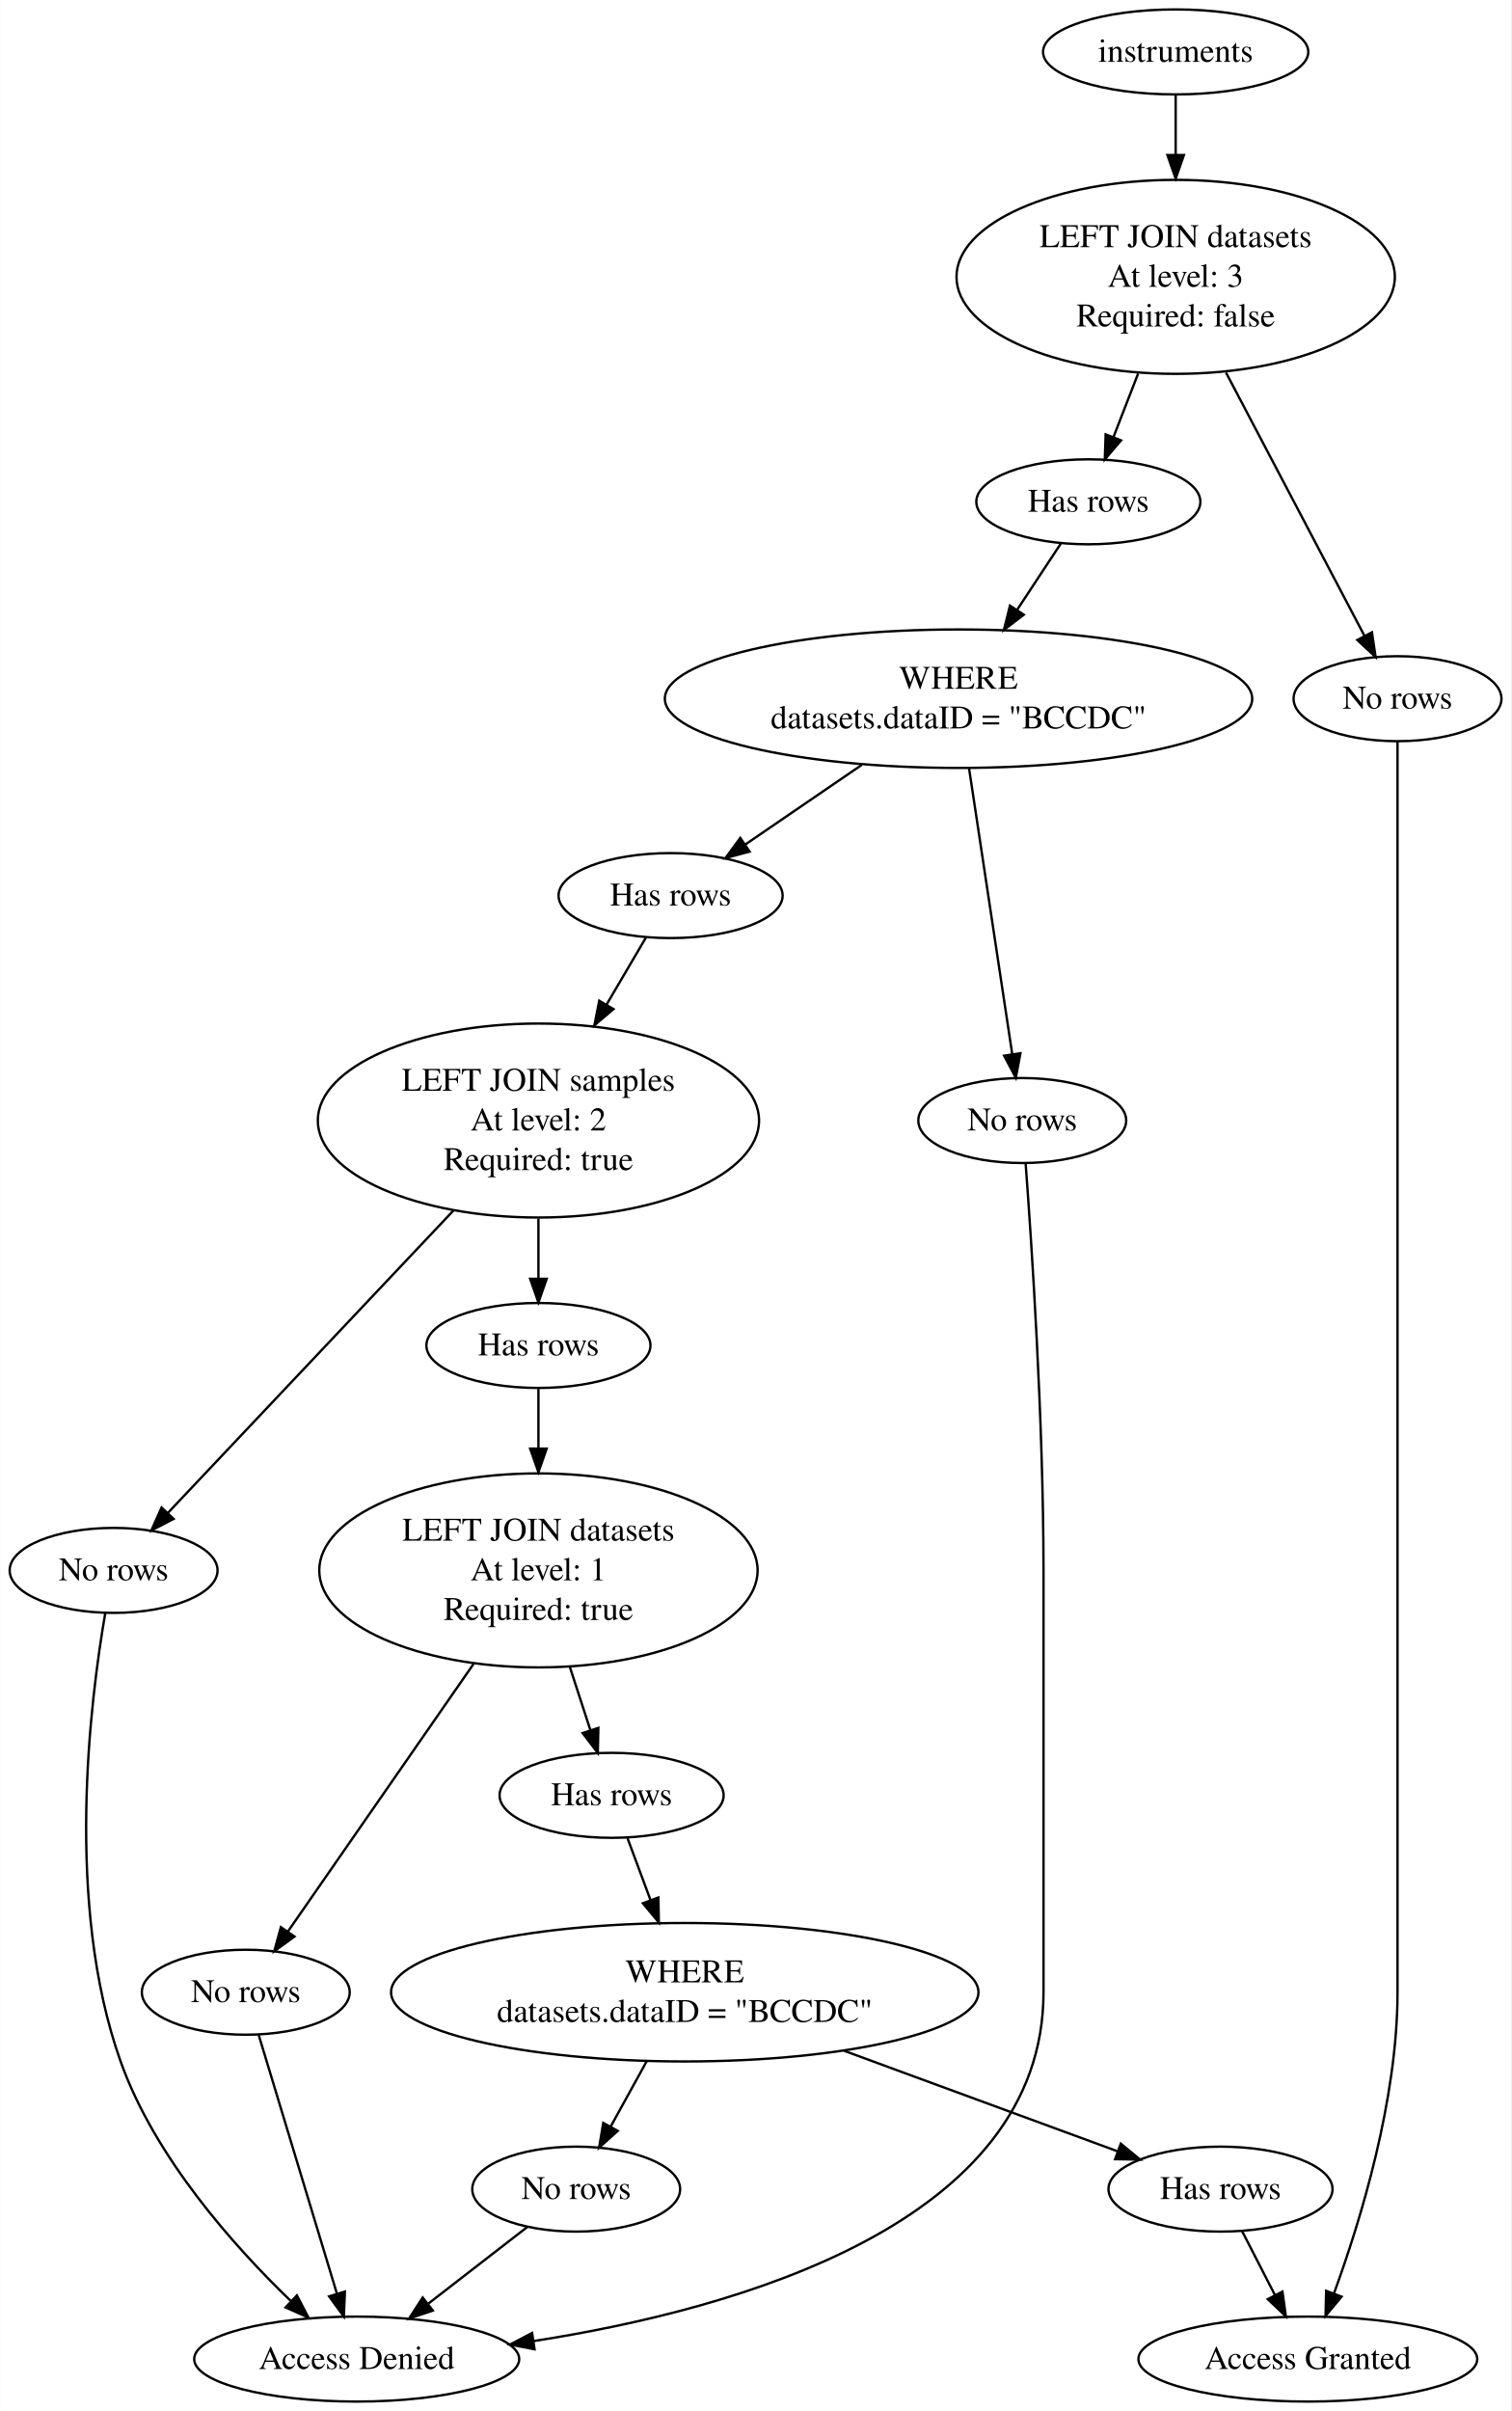
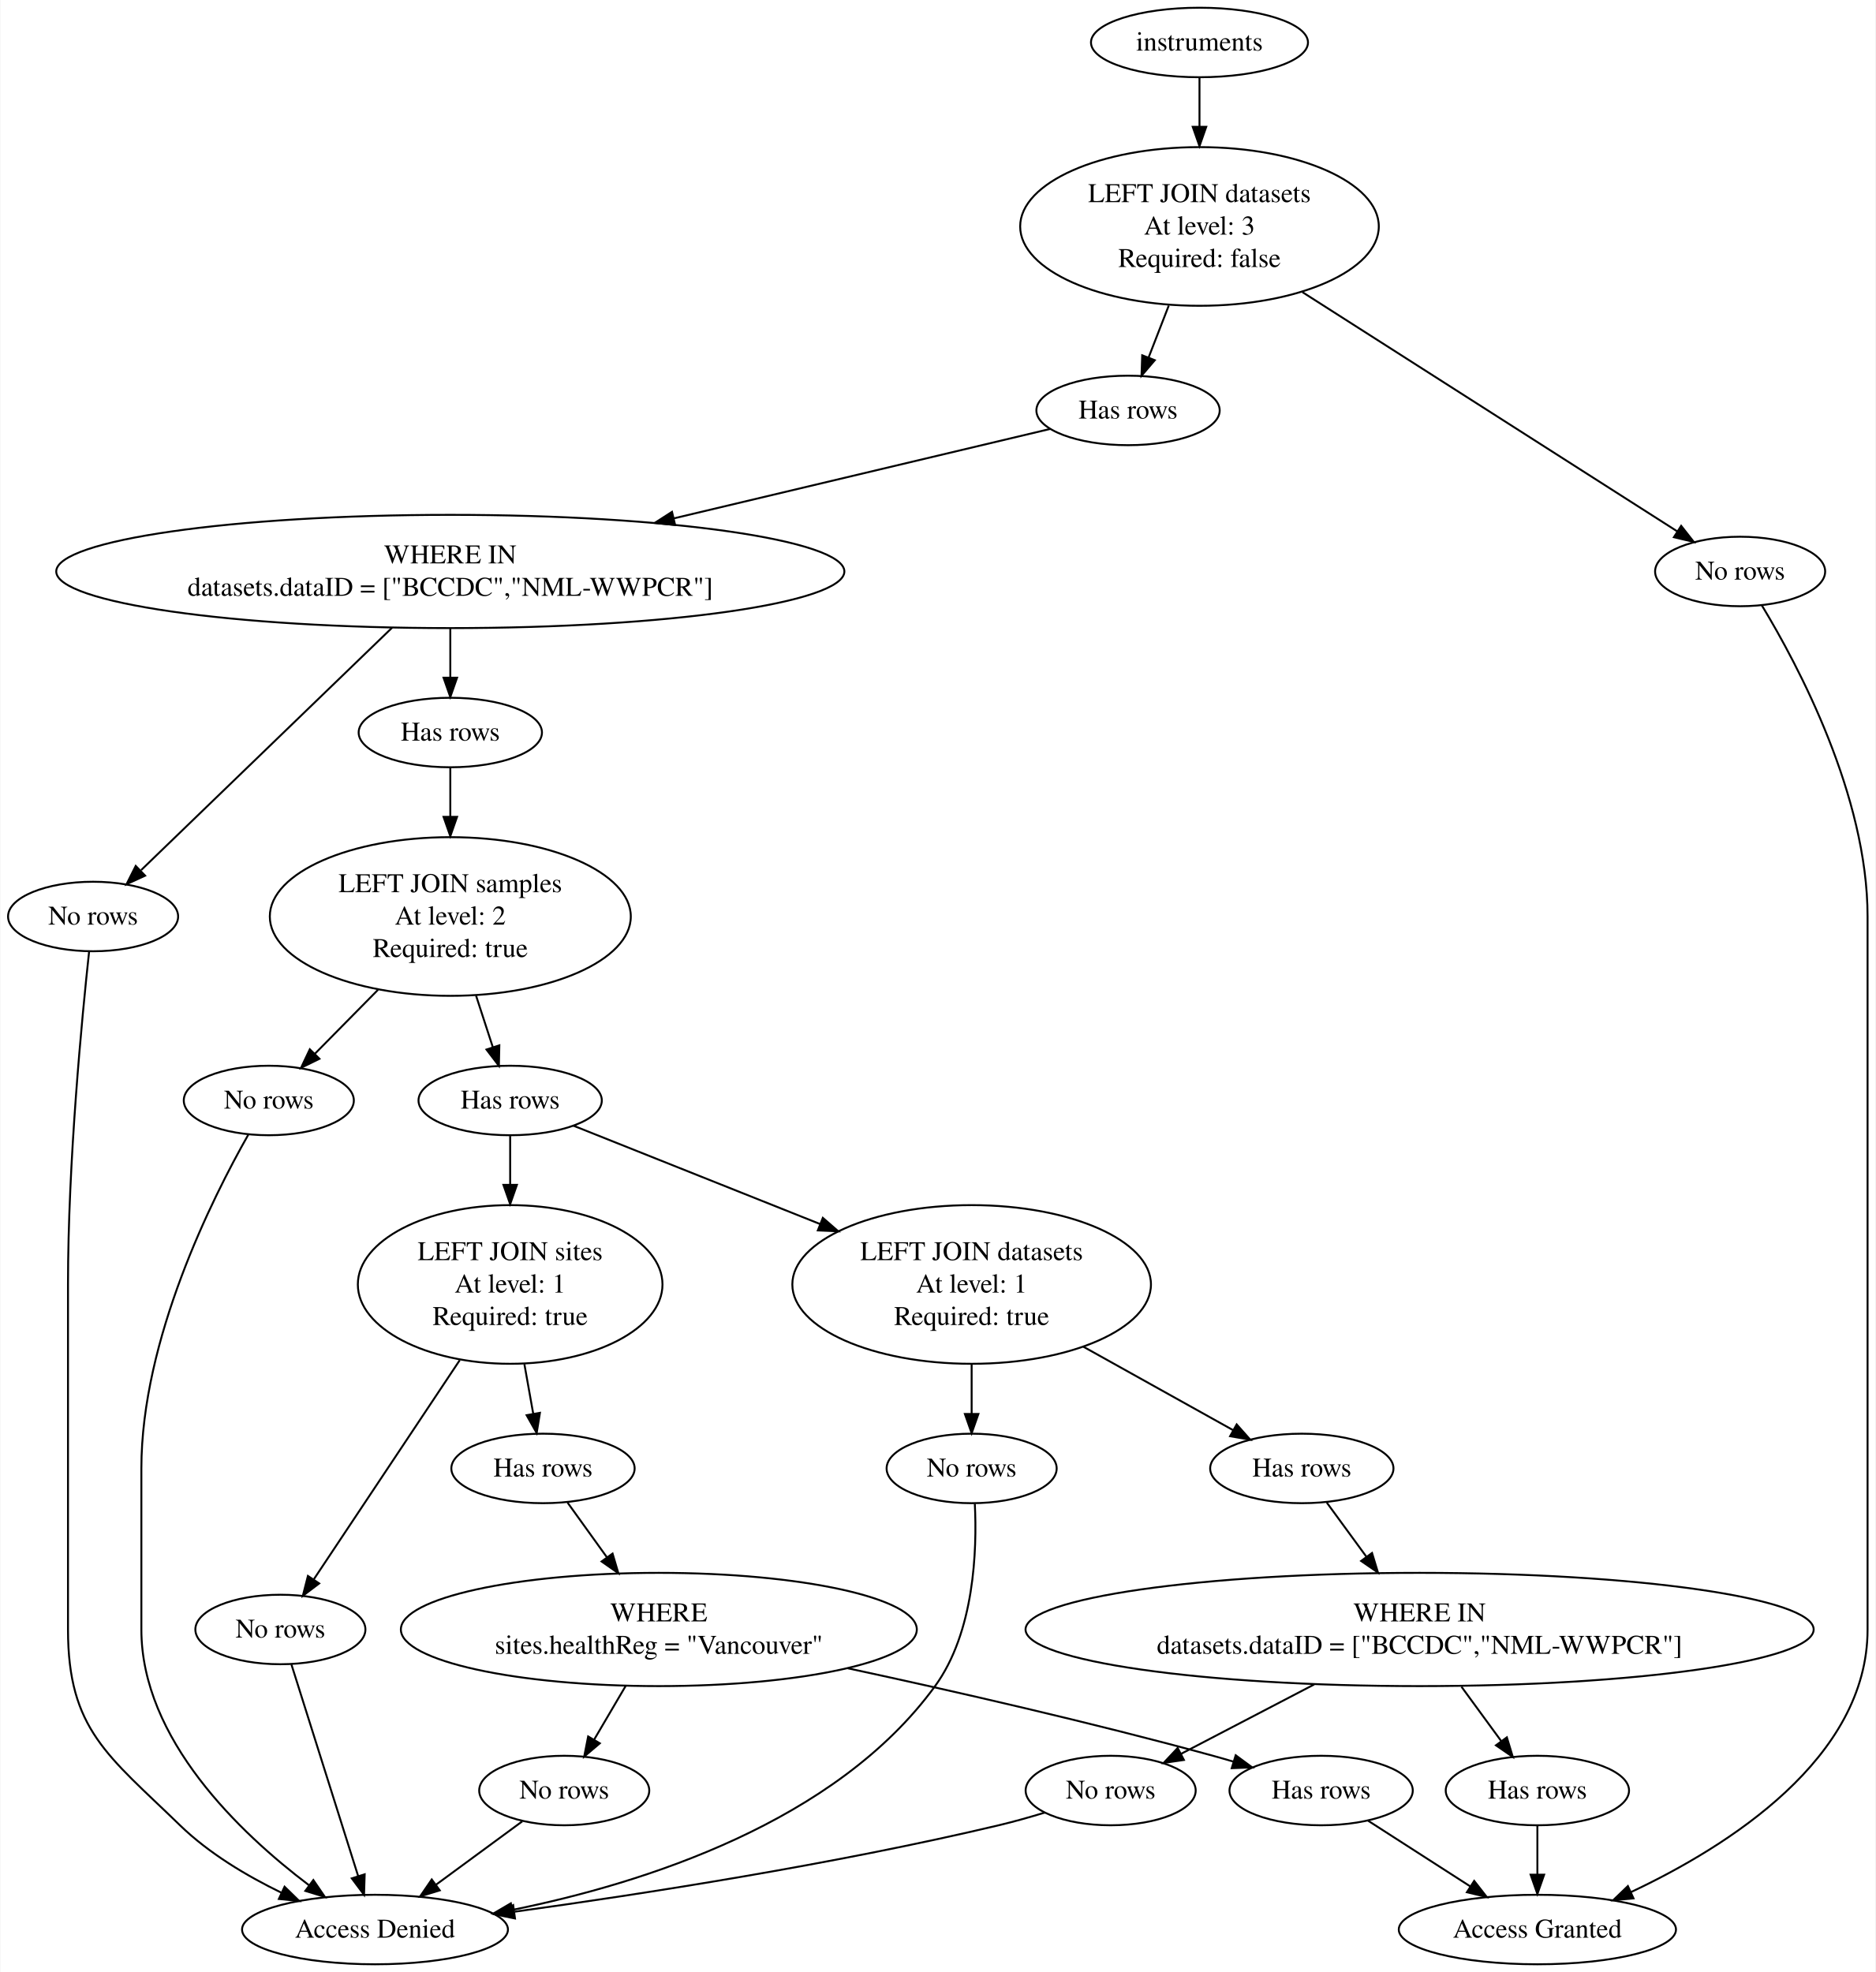
- <svg xmlns="http://www.w3.org/2000/svg" width="640pt" height="1021pt" viewBox="0.00 0.00 640.04 1021.43">
+ <svg xmlns="http://www.w3.org/2000/svg" width="971pt" height="1021pt" viewBox="0.00 0.00 971.02 1021.43">
  <g id="graph0" class="graph" transform="scale(1 1) rotate(0) translate(4 1017.433)">
-     <polygon fill="#ffffff" stroke="transparent" points="-4,4 -4,-1017.433 636.042,-1017.433 636.042,4 -4,4" />
+     <polygon fill="#ffffff" stroke="transparent" points="-4,4 -4,-1017.433 967.021,-1017.433 967.021,4 -4,4" />
    <g id="node1" class="node">
-       <ellipse fill="none" stroke="#000000" cx="494.021" cy="-995.433" rx="56.196" ry="18" />
-       <text text-anchor="middle" x="494.021" y="-991.233" font-family="Times,serif" font-size="14.00" fill="#000000">instruments</text>
+       <ellipse fill="none" stroke="#000000" cx="617.021" cy="-995.433" rx="56.196" ry="18" />
+       <text text-anchor="middle" x="617.021" y="-991.233" font-family="Times,serif" font-size="14.00" fill="#000000">instruments</text>
    </g>
    <g id="node2" class="node">
-       <ellipse fill="none" stroke="#000000" cx="494.021" cy="-900.138" rx="92.866" ry="41.091" />
-       <text text-anchor="middle" x="494.021" y="-912.738" font-family="Times,serif" font-size="14.00" fill="#000000">LEFT JOIN datasets</text>
-       <text text-anchor="middle" x="494.021" y="-895.938" font-family="Times,serif" font-size="14.00" fill="#000000">At level: 3</text>
-       <text text-anchor="middle" x="494.021" y="-879.138" font-family="Times,serif" font-size="14.00" fill="#000000">Required: false</text>
+       <ellipse fill="none" stroke="#000000" cx="617.021" cy="-900.138" rx="92.866" ry="41.091" />
+       <text text-anchor="middle" x="617.021" y="-912.738" font-family="Times,serif" font-size="14.00" fill="#000000">LEFT JOIN datasets</text>
+       <text text-anchor="middle" x="617.021" y="-895.938" font-family="Times,serif" font-size="14.00" fill="#000000">At level: 3</text>
+       <text text-anchor="middle" x="617.021" y="-879.138" font-family="Times,serif" font-size="14.00" fill="#000000">Required: false</text>
    </g>
    <g id="edge1" class="edge">
-       <path fill="none" stroke="#000000" d="M494.021,-977.059C494.021,-969.75 494.021,-960.94 494.021,-951.931" />
-       <polygon fill="#000000" stroke="#000000" points="497.521,-951.745 494.021,-941.745 490.521,-951.745 497.521,-951.745" />
+       <path fill="none" stroke="#000000" d="M617.021,-977.059C617.021,-969.75 617.021,-960.94 617.021,-951.931" />
+       <polygon fill="#000000" stroke="#000000" points="620.521,-951.745 617.021,-941.745 613.521,-951.745 620.521,-951.745" />
    </g>
    <g id="node3" class="node">
-       <ellipse fill="none" stroke="#000000" cx="457.021" cy="-804.843" rx="47.47" ry="18" />
-       <text text-anchor="middle" x="457.021" y="-800.643" font-family="Times,serif" font-size="14.00" fill="#000000">Has rows</text>
+       <ellipse fill="none" stroke="#000000" cx="580.021" cy="-804.843" rx="47.47" ry="18" />
+       <text text-anchor="middle" x="580.021" y="-800.643" font-family="Times,serif" font-size="14.00" fill="#000000">Has rows</text>
    </g>
    <g id="edge2" class="edge">
-       <path fill="none" stroke="#000000" d="M478.115,-859.171C474.567,-850.034 470.89,-840.563 467.618,-832.137" />
-       <polygon fill="#000000" stroke="#000000" points="470.879,-830.864 463.997,-822.809 464.353,-833.398 470.879,-830.864" />
+       <path fill="none" stroke="#000000" d="M601.115,-859.171C597.567,-850.034 593.89,-840.563 590.618,-832.137" />
+       <polygon fill="#000000" stroke="#000000" points="593.879,-830.864 586.996,-822.809 587.353,-833.398 593.879,-830.864" />
+     </g>
+     <g id="node24" class="node">
+       <ellipse fill="none" stroke="#000000" cx="897.021" cy="-721.427" rx="44.041" ry="18" />
+       <text text-anchor="middle" x="897.021" y="-717.227" font-family="Times,serif" font-size="14.00" fill="#000000">No rows</text>
+     </g>
+     <g id="edge29" class="edge">
+       <path fill="none" stroke="#000000" d="M670.346,-866.103C727.586,-829.569 816.697,-772.694 864.35,-742.279" />
+       <polygon fill="#000000" stroke="#000000" points="866.481,-745.072 873.027,-736.741 862.715,-739.171 866.481,-745.072" />
+     </g>
+     <g id="node4" class="node">
+       <ellipse fill="none" stroke="#000000" cx="229.021" cy="-721.427" rx="204.088" ry="29.331" />
+       <text text-anchor="middle" x="229.021" y="-725.627" font-family="Times,serif" font-size="14.00" fill="#000000">WHERE IN</text>
+       <text text-anchor="middle" x="229.021" y="-708.827" font-family="Times,serif" font-size="14.00" fill="#000000">datasets.dataID = ["BCCDC","NML-WWPCR"]</text>
+     </g>
+     <g id="edge3" class="edge">
+       <path fill="none" stroke="#000000" d="M539.757,-795.274C492.473,-784.037 411.957,-764.902 344.733,-748.926" />
+       <polygon fill="#000000" stroke="#000000" points="345.455,-745.5 334.916,-746.593 343.836,-752.311 345.455,-745.5" />
+     </g>
+     <g id="node5" class="node">
+       <ellipse fill="none" stroke="#000000" cx="229.021" cy="-638.011" rx="47.47" ry="18" />
+       <text text-anchor="middle" x="229.021" y="-633.811" font-family="Times,serif" font-size="14.00" fill="#000000">Has rows</text>
+     </g>
+     <g id="edge4" class="edge">
+       <path fill="none" stroke="#000000" d="M229.021,-691.783C229.021,-683.578 229.021,-674.691 229.021,-666.55" />
+       <polygon fill="#000000" stroke="#000000" points="232.521,-666.398 229.021,-656.398 225.521,-666.398 232.521,-666.398" />
+     </g>
+     <g id="node23" class="node">
+       <ellipse fill="none" stroke="#000000" cx="44.021" cy="-542.716" rx="44.041" ry="18" />
+       <text text-anchor="middle" x="44.021" y="-538.516" font-family="Times,serif" font-size="14.00" fill="#000000">No rows</text>
+     </g>
+     <g id="edge27" class="edge">
+       <path fill="none" stroke="#000000" d="M198.886,-692.316C162.677,-657.338 102.603,-599.307 68.908,-566.757" />
+       <polygon fill="#000000" stroke="#000000" points="70.962,-563.875 61.338,-559.445 66.099,-568.91 70.962,-563.875" />
+     </g>
+     <g id="node6" class="node">
+       <ellipse fill="none" stroke="#000000" cx="229.021" cy="-542.716" rx="93.477" ry="41.091" />
+       <text text-anchor="middle" x="229.021" y="-555.316" font-family="Times,serif" font-size="14.00" fill="#000000">LEFT JOIN samples</text>
+       <text text-anchor="middle" x="229.021" y="-538.516" font-family="Times,serif" font-size="14.00" fill="#000000">At level: 2</text>
+       <text text-anchor="middle" x="229.021" y="-521.716" font-family="Times,serif" font-size="14.00" fill="#000000">Required: true</text>
+     </g>
+     <g id="edge5" class="edge">
+       <path fill="none" stroke="#000000" d="M229.021,-619.638C229.021,-612.328 229.021,-603.519 229.021,-594.51" />
+       <polygon fill="#000000" stroke="#000000" points="232.521,-594.323 229.021,-584.324 225.521,-594.324 232.521,-594.323" />
+     </g>
+     <g id="node7" class="node">
+       <ellipse fill="none" stroke="#000000" cx="260.021" cy="-447.421" rx="47.47" ry="18" />
+       <text text-anchor="middle" x="260.021" y="-443.221" font-family="Times,serif" font-size="14.00" fill="#000000">Has rows</text>
+     </g>
+     <g id="edge6" class="edge">
+       <path fill="none" stroke="#000000" d="M242.347,-501.75C245.287,-492.712 248.334,-483.347 251.052,-474.991" />
+       <polygon fill="#000000" stroke="#000000" points="254.411,-475.98 254.176,-465.388 247.754,-473.814 254.411,-475.98" />
+     </g>
+     <g id="node22" class="node">
+       <ellipse fill="none" stroke="#000000" cx="135.021" cy="-447.421" rx="44.041" ry="18" />
+       <text text-anchor="middle" x="135.021" y="-443.221" font-family="Times,serif" font-size="14.00" fill="#000000">No rows</text>
+     </g>
+     <g id="edge25" class="edge">
+       <path fill="none" stroke="#000000" d="M191.599,-504.779C180.584,-493.612 168.835,-481.701 158.915,-471.644" />
+       <polygon fill="#000000" stroke="#000000" points="161.241,-469.019 151.727,-464.358 156.258,-473.935 161.241,-469.019" />
+     </g>
+     <g id="node8" class="node">
+       <ellipse fill="none" stroke="#000000" cx="260.021" cy="-352.126" rx="78.888" ry="41.091" />
+       <text text-anchor="middle" x="260.021" y="-364.726" font-family="Times,serif" font-size="14.00" fill="#000000">LEFT JOIN sites</text>
+       <text text-anchor="middle" x="260.021" y="-347.926" font-family="Times,serif" font-size="14.00" fill="#000000">At level: 1</text>
+       <text text-anchor="middle" x="260.021" y="-331.126" font-family="Times,serif" font-size="14.00" fill="#000000">Required: true</text>
+     </g>
+     <g id="edge7" class="edge">
+       <path fill="none" stroke="#000000" d="M260.021,-429.048C260.021,-421.738 260.021,-412.929 260.021,-403.92" />
+       <polygon fill="#000000" stroke="#000000" points="263.521,-403.733 260.021,-393.733 256.521,-403.733 263.521,-403.733" />
+     </g>
+     <g id="node16" class="node">
+       <ellipse fill="none" stroke="#000000" cx="499.021" cy="-352.126" rx="92.866" ry="41.091" />
+       <text text-anchor="middle" x="499.021" y="-364.726" font-family="Times,serif" font-size="14.00" fill="#000000">LEFT JOIN datasets</text>
+       <text text-anchor="middle" x="499.021" y="-347.926" font-family="Times,serif" font-size="14.00" fill="#000000">At level: 1</text>
+       <text text-anchor="middle" x="499.021" y="-331.126" font-family="Times,serif" font-size="14.00" fill="#000000">Required: true</text>
+     </g>
+     <g id="edge16" class="edge">
+       <path fill="none" stroke="#000000" d="M292.752,-434.371C325.505,-421.311 377.128,-400.728 420.534,-383.421" />
+       <polygon fill="#000000" stroke="#000000" points="421.953,-386.623 429.946,-379.668 419.361,-380.121 421.953,-386.623" />
+     </g>
+     <g id="node9" class="node">
+       <ellipse fill="none" stroke="#000000" cx="277.021" cy="-256.831" rx="47.47" ry="18" />
+       <text text-anchor="middle" x="277.021" y="-252.631" font-family="Times,serif" font-size="14.00" fill="#000000">Has rows</text>
+     </g>
+     <g id="edge8" class="edge">
+       <path fill="none" stroke="#000000" d="M267.378,-310.883C268.926,-302.209 270.524,-293.247 271.965,-285.174" />
+       <polygon fill="#000000" stroke="#000000" points="275.438,-285.633 273.749,-275.173 268.547,-284.403 275.438,-285.633" />
+     </g>
+     <g id="node15" class="node">
+       <ellipse fill="none" stroke="#000000" cx="141.021" cy="-173.416" rx="44.041" ry="18" />
+       <text text-anchor="middle" x="141.021" y="-169.216" font-family="Times,serif" font-size="14.00" fill="#000000">No rows</text>
+     </g>
+     <g id="edge14" class="edge">
+       <path fill="none" stroke="#000000" d="M233.906,-312.908C210.965,-278.455 178.233,-229.3 158.375,-199.477" />
+       <polygon fill="#000000" stroke="#000000" points="161.106,-197.264 152.65,-190.88 155.28,-201.144 161.106,-197.264" />
+     </g>
+     <g id="node10" class="node">
+       <ellipse fill="none" stroke="#000000" cx="337.021" cy="-173.416" rx="133.607" ry="29.331" />
+       <text text-anchor="middle" x="337.021" y="-177.616" font-family="Times,serif" font-size="14.00" fill="#000000">WHERE</text>
+       <text text-anchor="middle" x="337.021" y="-160.816" font-family="Times,serif" font-size="14.00" fill="#000000">sites.healthReg = "Vancouver"</text>
+     </g>
+     <g id="edge9" class="edge">
+       <path fill="none" stroke="#000000" d="M289.745,-239.141C295.711,-230.846 303.06,-220.63 310.171,-210.744" />
+       <polygon fill="#000000" stroke="#000000" points="313.053,-212.73 316.051,-202.568 307.371,-208.643 313.053,-212.73" />
+     </g>
+     <g id="node11" class="node">
+       <ellipse fill="none" stroke="#000000" cx="680.021" cy="-90" rx="47.47" ry="18" />
+       <text text-anchor="middle" x="680.021" y="-85.8" font-family="Times,serif" font-size="14.00" fill="#000000">Has rows</text>
+     </g>
+     <g id="edge10" class="edge">
+       <path fill="none" stroke="#000000" d="M434.851,-153.324C490.585,-141.328 561.551,-125.124 624.021,-108 627.423,-107.067 630.927,-106.059 634.443,-105.011" />
+       <polygon fill="#000000" stroke="#000000" points="635.774,-108.264 644.31,-101.989 633.724,-101.571 635.774,-108.264" />
+     </g>
+     <g id="node13" class="node">
+       <ellipse fill="none" stroke="#000000" cx="288.021" cy="-90" rx="44.041" ry="18" />
+       <text text-anchor="middle" x="288.021" y="-85.8" font-family="Times,serif" font-size="14.00" fill="#000000">No rows</text>
+     </g>
+     <g id="edge12" class="edge">
+       <path fill="none" stroke="#000000" d="M319.883,-144.241C314.557,-135.175 308.72,-125.238 303.514,-116.374" />
+       <polygon fill="#000000" stroke="#000000" points="306.447,-114.457 298.364,-107.608 300.411,-118.003 306.447,-114.457" />
+     </g>
+     <g id="node12" class="node">
+       <ellipse fill="none" stroke="#000000" cx="792.021" cy="-18" rx="71.787" ry="18" />
+       <text text-anchor="middle" x="792.021" y="-13.8" font-family="Times,serif" font-size="14.00" fill="#000000">Access Granted</text>
+     </g>
+     <g id="edge11" class="edge">
+       <path fill="none" stroke="#000000" d="M704.323,-74.377C719.773,-64.445 740.022,-51.428 757.17,-40.404" />
+       <polygon fill="#000000" stroke="#000000" points="759.293,-43.2 765.813,-34.848 755.508,-37.312 759.293,-43.2" />
+     </g>
+     <g id="node14" class="node">
+       <ellipse fill="none" stroke="#000000" cx="190.021" cy="-18" rx="68.858" ry="18" />
+       <text text-anchor="middle" x="190.021" y="-13.8" font-family="Times,serif" font-size="14.00" fill="#000000">Access Denied</text>
+     </g>
+     <g id="edge13" class="edge">
+       <path fill="none" stroke="#000000" d="M266.271,-74.021C253.167,-64.393 236.25,-51.964 221.68,-41.26" />
+       <polygon fill="#000000" stroke="#000000" points="223.551,-38.292 213.42,-35.191 219.407,-43.933 223.551,-38.292" />
+     </g>
+     <g id="edge15" class="edge">
+       <path fill="none" stroke="#000000" d="M146.738,-155.283C155.257,-128.261 171.351,-77.218 181.332,-45.559" />
+       <polygon fill="#000000" stroke="#000000" points="184.671,-46.606 184.34,-36.017 177.995,-44.502 184.671,-46.606" />
+     </g>
+     <g id="node17" class="node">
+       <ellipse fill="none" stroke="#000000" cx="670.021" cy="-256.831" rx="47.47" ry="18" />
+       <text text-anchor="middle" x="670.021" y="-252.631" font-family="Times,serif" font-size="14.00" fill="#000000">Has rows</text>
+     </g>
+     <g id="edge17" class="edge">
+       <path fill="none" stroke="#000000" d="M556.914,-319.864C582.631,-305.532 612.082,-289.119 634.484,-276.635" />
+       <polygon fill="#000000" stroke="#000000" points="636.282,-279.64 643.314,-271.715 632.875,-273.525 636.282,-279.64" />
+     </g>
+     <g id="node21" class="node">
+       <ellipse fill="none" stroke="#000000" cx="499.021" cy="-256.831" rx="44.041" ry="18" />
+       <text text-anchor="middle" x="499.021" y="-252.631" font-family="Times,serif" font-size="14.00" fill="#000000">No rows</text>
+     </g>
+     <g id="edge23" class="edge">
+       <path fill="none" stroke="#000000" d="M499.021,-310.606C499.021,-302.054 499.021,-293.235 499.021,-285.274" />
+       <polygon fill="#000000" stroke="#000000" points="502.521,-285.057 499.021,-275.057 495.521,-285.057 502.521,-285.057" />
    </g>
    <g id="node18" class="node">
-       <ellipse fill="none" stroke="#000000" cx="588.021" cy="-721.427" rx="44.041" ry="18" />
-       <text text-anchor="middle" x="588.021" y="-717.227" font-family="Times,serif" font-size="14.00" fill="#000000">No rows</text>
+       <ellipse fill="none" stroke="#000000" cx="731.021" cy="-173.416" rx="204.088" ry="29.331" />
+       <text text-anchor="middle" x="731.021" y="-177.616" font-family="Times,serif" font-size="14.00" fill="#000000">WHERE IN</text>
+       <text text-anchor="middle" x="731.021" y="-160.816" font-family="Times,serif" font-size="14.00" fill="#000000">datasets.dataID = ["BCCDC","NML-WWPCR"]</text>
+     </g>
+     <g id="edge18" class="edge">
+       <path fill="none" stroke="#000000" d="M682.957,-239.141C688.968,-230.921 696.36,-220.814 703.528,-211.012" />
+       <polygon fill="#000000" stroke="#000000" points="706.383,-213.036 709.461,-202.898 700.733,-208.904 706.383,-213.036" />
+     </g>
+     <g id="node19" class="node">
+       <ellipse fill="none" stroke="#000000" cx="792.021" cy="-90" rx="47.47" ry="18" />
+       <text text-anchor="middle" x="792.021" y="-85.8" font-family="Times,serif" font-size="14.00" fill="#000000">Has rows</text>
+     </g>
+     <g id="edge19" class="edge">
+       <path fill="none" stroke="#000000" d="M752.699,-143.772C759.446,-134.545 766.823,-124.457 773.347,-115.536" />
+       <polygon fill="#000000" stroke="#000000" points="776.213,-117.545 779.291,-107.407 770.563,-113.413 776.213,-117.545" />
+     </g>
+     <g id="node20" class="node">
+       <ellipse fill="none" stroke="#000000" cx="571.021" cy="-90" rx="44.041" ry="18" />
+       <text text-anchor="middle" x="571.021" y="-85.8" font-family="Times,serif" font-size="14.00" fill="#000000">No rows</text>
+     </g>
+     <g id="edge21" class="edge">
+       <path fill="none" stroke="#000000" d="M676.405,-144.942C653.639,-133.073 627.812,-119.608 607.424,-108.979" />
+       <polygon fill="#000000" stroke="#000000" points="608.956,-105.83 598.47,-104.311 605.72,-112.037 608.956,-105.83" />
    </g>
    <g id="edge20" class="edge">
-       <path fill="none" stroke="#000000" d="M515.351,-859.586C533.338,-825.389 558.561,-777.436 574.068,-747.954" />
-       <polygon fill="#000000" stroke="#000000" points="577.182,-749.552 578.74,-739.072 570.987,-746.293 577.182,-749.552" />
-     </g>
-     <g id="node4" class="node">
-       <ellipse fill="none" stroke="#000000" cx="402.021" cy="-721.427" rx="124.435" ry="29.331" />
-       <text text-anchor="middle" x="402.021" y="-725.627" font-family="Times,serif" font-size="14.00" fill="#000000">WHERE</text>
-       <text text-anchor="middle" x="402.021" y="-708.827" font-family="Times,serif" font-size="14.00" fill="#000000">datasets.dataID = "BCCDC"</text>
-     </g>
-     <g id="edge3" class="edge">
-       <path fill="none" stroke="#000000" d="M445.357,-787.152C439.942,-778.941 433.286,-768.845 426.829,-759.053" />
-       <polygon fill="#000000" stroke="#000000" points="429.669,-757.002 421.243,-750.58 423.825,-760.855 429.669,-757.002" />
-     </g>
-     <g id="node5" class="node">
-       <ellipse fill="none" stroke="#000000" cx="280.021" cy="-638.011" rx="47.47" ry="18" />
-       <text text-anchor="middle" x="280.021" y="-633.811" font-family="Times,serif" font-size="14.00" fill="#000000">Has rows</text>
-     </g>
-     <g id="edge4" class="edge">
-       <path fill="none" stroke="#000000" d="M361.057,-693.419C344.97,-682.42 326.792,-669.991 311.735,-659.696" />
-       <polygon fill="#000000" stroke="#000000" points="313.5,-656.663 303.27,-653.908 309.549,-662.441 313.5,-656.663" />
-     </g>
-     <g id="node17" class="node">
-       <ellipse fill="none" stroke="#000000" cx="429.021" cy="-542.716" rx="44.041" ry="18" />
-       <text text-anchor="middle" x="429.021" y="-538.516" font-family="Times,serif" font-size="14.00" fill="#000000">No rows</text>
-     </g>
-     <g id="edge18" class="edge">
-       <path fill="none" stroke="#000000" d="M406.479,-691.917C411.561,-658.281 419.806,-603.707 424.791,-570.715" />
-       <polygon fill="#000000" stroke="#000000" points="428.253,-571.226 426.286,-560.815 421.332,-570.18 428.253,-571.226" />
-     </g>
-     <g id="node6" class="node">
-       <ellipse fill="none" stroke="#000000" cx="224.021" cy="-542.716" rx="93.477" ry="41.091" />
-       <text text-anchor="middle" x="224.021" y="-555.316" font-family="Times,serif" font-size="14.00" fill="#000000">LEFT JOIN samples</text>
-       <text text-anchor="middle" x="224.021" y="-538.516" font-family="Times,serif" font-size="14.00" fill="#000000">At level: 2</text>
-       <text text-anchor="middle" x="224.021" y="-521.716" font-family="Times,serif" font-size="14.00" fill="#000000">Required: true</text>
-     </g>
-     <g id="edge5" class="edge">
-       <path fill="none" stroke="#000000" d="M269.488,-620.087C264.734,-611.997 258.861,-602.004 252.934,-591.918" />
-       <polygon fill="#000000" stroke="#000000" points="255.822,-589.924 247.738,-583.076 249.787,-593.471 255.822,-589.924" />
-     </g>
-     <g id="node7" class="node">
-       <ellipse fill="none" stroke="#000000" cx="224.021" cy="-447.421" rx="47.47" ry="18" />
-       <text text-anchor="middle" x="224.021" y="-443.221" font-family="Times,serif" font-size="14.00" fill="#000000">Has rows</text>
-     </g>
-     <g id="edge6" class="edge">
-       <path fill="none" stroke="#000000" d="M224.021,-501.196C224.021,-492.644 224.021,-483.825 224.021,-475.864" />
-       <polygon fill="#000000" stroke="#000000" points="227.521,-475.647 224.021,-465.647 220.521,-475.647 227.521,-475.647" />
-     </g>
-     <g id="node16" class="node">
-       <ellipse fill="none" stroke="#000000" cx="44.021" cy="-352.126" rx="44.041" ry="18" />
-       <text text-anchor="middle" x="44.021" y="-347.926" font-family="Times,serif" font-size="14.00" fill="#000000">No rows</text>
-     </g>
-     <g id="edge16" class="edge">
-       <path fill="none" stroke="#000000" d="M188.028,-504.606C151.935,-466.39 97.454,-408.703 66.894,-376.345" />
-       <polygon fill="#000000" stroke="#000000" points="69.438,-373.941 60.027,-369.074 64.348,-378.747 69.438,-373.941" />
-     </g>
-     <g id="node8" class="node">
-       <ellipse fill="none" stroke="#000000" cx="224.021" cy="-352.126" rx="92.866" ry="41.091" />
-       <text text-anchor="middle" x="224.021" y="-364.726" font-family="Times,serif" font-size="14.00" fill="#000000">LEFT JOIN datasets</text>
-       <text text-anchor="middle" x="224.021" y="-347.926" font-family="Times,serif" font-size="14.00" fill="#000000">At level: 1</text>
-       <text text-anchor="middle" x="224.021" y="-331.126" font-family="Times,serif" font-size="14.00" fill="#000000">Required: true</text>
-     </g>
-     <g id="edge7" class="edge">
-       <path fill="none" stroke="#000000" d="M224.021,-429.048C224.021,-421.738 224.021,-412.929 224.021,-403.92" />
-       <polygon fill="#000000" stroke="#000000" points="227.521,-403.733 224.021,-393.733 220.521,-403.733 227.521,-403.733" />
-     </g>
-     <g id="node9" class="node">
-       <ellipse fill="none" stroke="#000000" cx="255.021" cy="-256.831" rx="47.47" ry="18" />
-       <text text-anchor="middle" x="255.021" y="-252.631" font-family="Times,serif" font-size="14.00" fill="#000000">Has rows</text>
-     </g>
-     <g id="edge8" class="edge">
-       <path fill="none" stroke="#000000" d="M237.347,-311.16C240.287,-302.122 243.334,-292.757 246.052,-284.401" />
-       <polygon fill="#000000" stroke="#000000" points="249.411,-285.39 249.176,-274.798 242.754,-283.224 249.411,-285.39" />
-     </g>
-     <g id="node15" class="node">
-       <ellipse fill="none" stroke="#000000" cx="100.021" cy="-173.416" rx="44.041" ry="18" />
-       <text text-anchor="middle" x="100.021" y="-169.216" font-family="Times,serif" font-size="14.00" fill="#000000">No rows</text>
-     </g>
-     <g id="edge14" class="edge">
-       <path fill="none" stroke="#000000" d="M196.501,-312.465C172.577,-277.984 138.608,-229.028 118.013,-199.346" />
-       <polygon fill="#000000" stroke="#000000" points="120.652,-197.011 112.076,-190.79 114.901,-201.001 120.652,-197.011" />
-     </g>
-     <g id="node10" class="node">
-       <ellipse fill="none" stroke="#000000" cx="286.021" cy="-173.416" rx="124.435" ry="29.331" />
-       <text text-anchor="middle" x="286.021" y="-177.616" font-family="Times,serif" font-size="14.00" fill="#000000">WHERE</text>
-       <text text-anchor="middle" x="286.021" y="-160.816" font-family="Times,serif" font-size="14.00" fill="#000000">datasets.dataID = "BCCDC"</text>
-     </g>
-     <g id="edge9" class="edge">
-       <path fill="none" stroke="#000000" d="M261.747,-238.731C264.628,-230.979 268.113,-221.603 271.531,-212.405" />
-       <polygon fill="#000000" stroke="#000000" points="274.839,-213.552 275.042,-202.959 268.277,-211.113 274.839,-213.552" />
-     </g>
-     <g id="node11" class="node">
-       <ellipse fill="none" stroke="#000000" cx="513.021" cy="-90" rx="47.47" ry="18" />
-       <text text-anchor="middle" x="513.021" y="-85.8" font-family="Times,serif" font-size="14.00" fill="#000000">Has rows</text>
-     </g>
-     <g id="edge10" class="edge">
-       <path fill="none" stroke="#000000" d="M353.514,-148.614C390.94,-134.861 436.401,-118.156 469.199,-106.103" />
-       <polygon fill="#000000" stroke="#000000" points="470.769,-109.255 478.948,-102.521 468.355,-102.685 470.769,-109.255" />
-     </g>
-     <g id="node13" class="node">
-       <ellipse fill="none" stroke="#000000" cx="240.021" cy="-90" rx="44.041" ry="18" />
-       <text text-anchor="middle" x="240.021" y="-85.8" font-family="Times,serif" font-size="14.00" fill="#000000">No rows</text>
-     </g>
-     <g id="edge12" class="edge">
-       <path fill="none" stroke="#000000" d="M269.932,-144.241C264.933,-135.175 259.453,-125.238 254.565,-116.374" />
-       <polygon fill="#000000" stroke="#000000" points="257.624,-114.674 249.731,-107.608 251.495,-118.054 257.624,-114.674" />
-     </g>
-     <g id="node12" class="node">
-       <ellipse fill="none" stroke="#000000" cx="550.021" cy="-18" rx="71.787" ry="18" />
-       <text text-anchor="middle" x="550.021" y="-13.8" font-family="Times,serif" font-size="14.00" fill="#000000">Access Granted</text>
-     </g>
-     <g id="edge11" class="edge">
-       <path fill="none" stroke="#000000" d="M522.167,-72.202C526.36,-64.043 531.423,-54.19 536.076,-45.136" />
-       <polygon fill="#000000" stroke="#000000" points="539.265,-46.587 540.723,-36.093 533.039,-43.388 539.265,-46.587" />
-     </g>
-     <g id="node14" class="node">
-       <ellipse fill="none" stroke="#000000" cx="147.021" cy="-18" rx="68.858" ry="18" />
-       <text text-anchor="middle" x="147.021" y="-13.8" font-family="Times,serif" font-size="14.00" fill="#000000">Access Denied</text>
-     </g>
-     <g id="edge13" class="edge">
-       <path fill="none" stroke="#000000" d="M219.381,-74.021C207.061,-64.483 191.191,-52.196 177.453,-41.561" />
-       <polygon fill="#000000" stroke="#000000" points="179.276,-38.546 169.226,-35.191 174.991,-44.081 179.276,-38.546" />
-     </g>
-     <g id="edge15" class="edge">
-       <path fill="none" stroke="#000000" d="M105.504,-155.283C113.641,-128.378 128.979,-77.659 138.562,-45.971" />
-       <polygon fill="#000000" stroke="#000000" points="142.028,-46.602 141.572,-36.017 135.327,-44.575 142.028,-46.602" />
-     </g>
-     <g id="edge17" class="edge">
-       <path fill="none" stroke="#000000" d="M40.516,-334.181C34.108,-297.271 23.225,-210.711 47.021,-144 61.498,-103.413 94.853,-65.978 119.069,-42.64" />
-       <polygon fill="#000000" stroke="#000000" points="121.694,-44.976 126.575,-35.572 116.895,-39.879 121.694,-44.976" />
-     </g>
-     <g id="edge19" class="edge">
-       <path fill="none" stroke="#000000" d="M430.447,-524.597C432.985,-490.741 438.021,-415.562 438.021,-352.126 438.021,-352.126 438.021,-352.126 438.021,-173.416 438.021,-75.487 308.212,-39.042 221.99,-25.636" />
-       <polygon fill="#000000" stroke="#000000" points="222.37,-22.154 211.965,-24.15 221.343,-29.078 222.37,-22.154" />
-     </g>
-     <g id="edge21" class="edge">
-       <path fill="none" stroke="#000000" d="M588.021,-703.417C588.021,-671.186 588.021,-601.511 588.021,-542.716 588.021,-542.716 588.021,-542.716 588.021,-173.416 588.021,-127.747 572.347,-76.634 561.132,-45.907" />
-       <polygon fill="#000000" stroke="#000000" points="564.319,-44.438 557.528,-36.305 557.765,-46.897 564.319,-44.438" />
+       <path fill="none" stroke="#000000" d="M792.021,-71.831C792.021,-64.131 792.021,-54.974 792.021,-46.417" />
+       <polygon fill="#000000" stroke="#000000" points="795.521,-46.413 792.021,-36.413 788.521,-46.413 795.521,-46.413" />
+     </g>
+     <g id="edge22" class="edge">
+       <path fill="none" stroke="#000000" d="M536.883,-78.565C529.095,-76.191 520.817,-73.852 513.021,-72 427.83,-51.758 328.239,-36.327 262.407,-27.245" />
+       <polygon fill="#000000" stroke="#000000" points="262.52,-23.728 252.139,-25.842 261.573,-30.663 262.52,-23.728" />
+     </g>
+     <g id="edge24" class="edge">
+       <path fill="none" stroke="#000000" d="M500.668,-238.529C501.857,-214.503 500.497,-172.093 480.021,-144 428.66,-73.535 329.384,-42.004 261.43,-28.221" />
+       <polygon fill="#000000" stroke="#000000" points="261.707,-24.71 251.223,-26.236 260.371,-31.581 261.707,-24.71" />
+     </g>
+     <g id="edge26" class="edge">
+       <path fill="none" stroke="#000000" d="M124.417,-429.735C105.76,-396.887 69.021,-323.712 69.021,-256.831 69.021,-256.831 69.021,-256.831 69.021,-173.416 69.021,-116.591 120.007,-68.052 155.786,-40.986" />
+       <polygon fill="#000000" stroke="#000000" points="158.082,-43.642 164.063,-34.897 153.934,-38.003 158.082,-43.642" />
+     </g>
+     <g id="edge28" class="edge">
+       <path fill="none" stroke="#000000" d="M41.961,-524.612C38.295,-490.78 31.021,-415.638 31.021,-352.126 31.021,-352.126 31.021,-352.126 31.021,-173.416 31.021,-121.491 51.785,-108.189 89.021,-72 103.956,-57.485 123.577,-45.808 141.55,-37.076" />
+       <polygon fill="#000000" stroke="#000000" points="143.181,-40.178 150.765,-32.779 140.223,-33.833 143.181,-40.178" />
+     </g>
+     <g id="edge30" class="edge">
+       <path fill="none" stroke="#000000" d="M908.217,-703.957C927.047,-672.845 963.021,-605.227 963.021,-542.716 963.021,-542.716 963.021,-542.716 963.021,-173.416 963.021,-106.758 890.983,-61.157 840.421,-37.36" />
+       <polygon fill="#000000" stroke="#000000" points="841.802,-34.143 831.252,-33.17 838.892,-40.51 841.802,-34.143" />
    </g>
  </g>
</svg>
